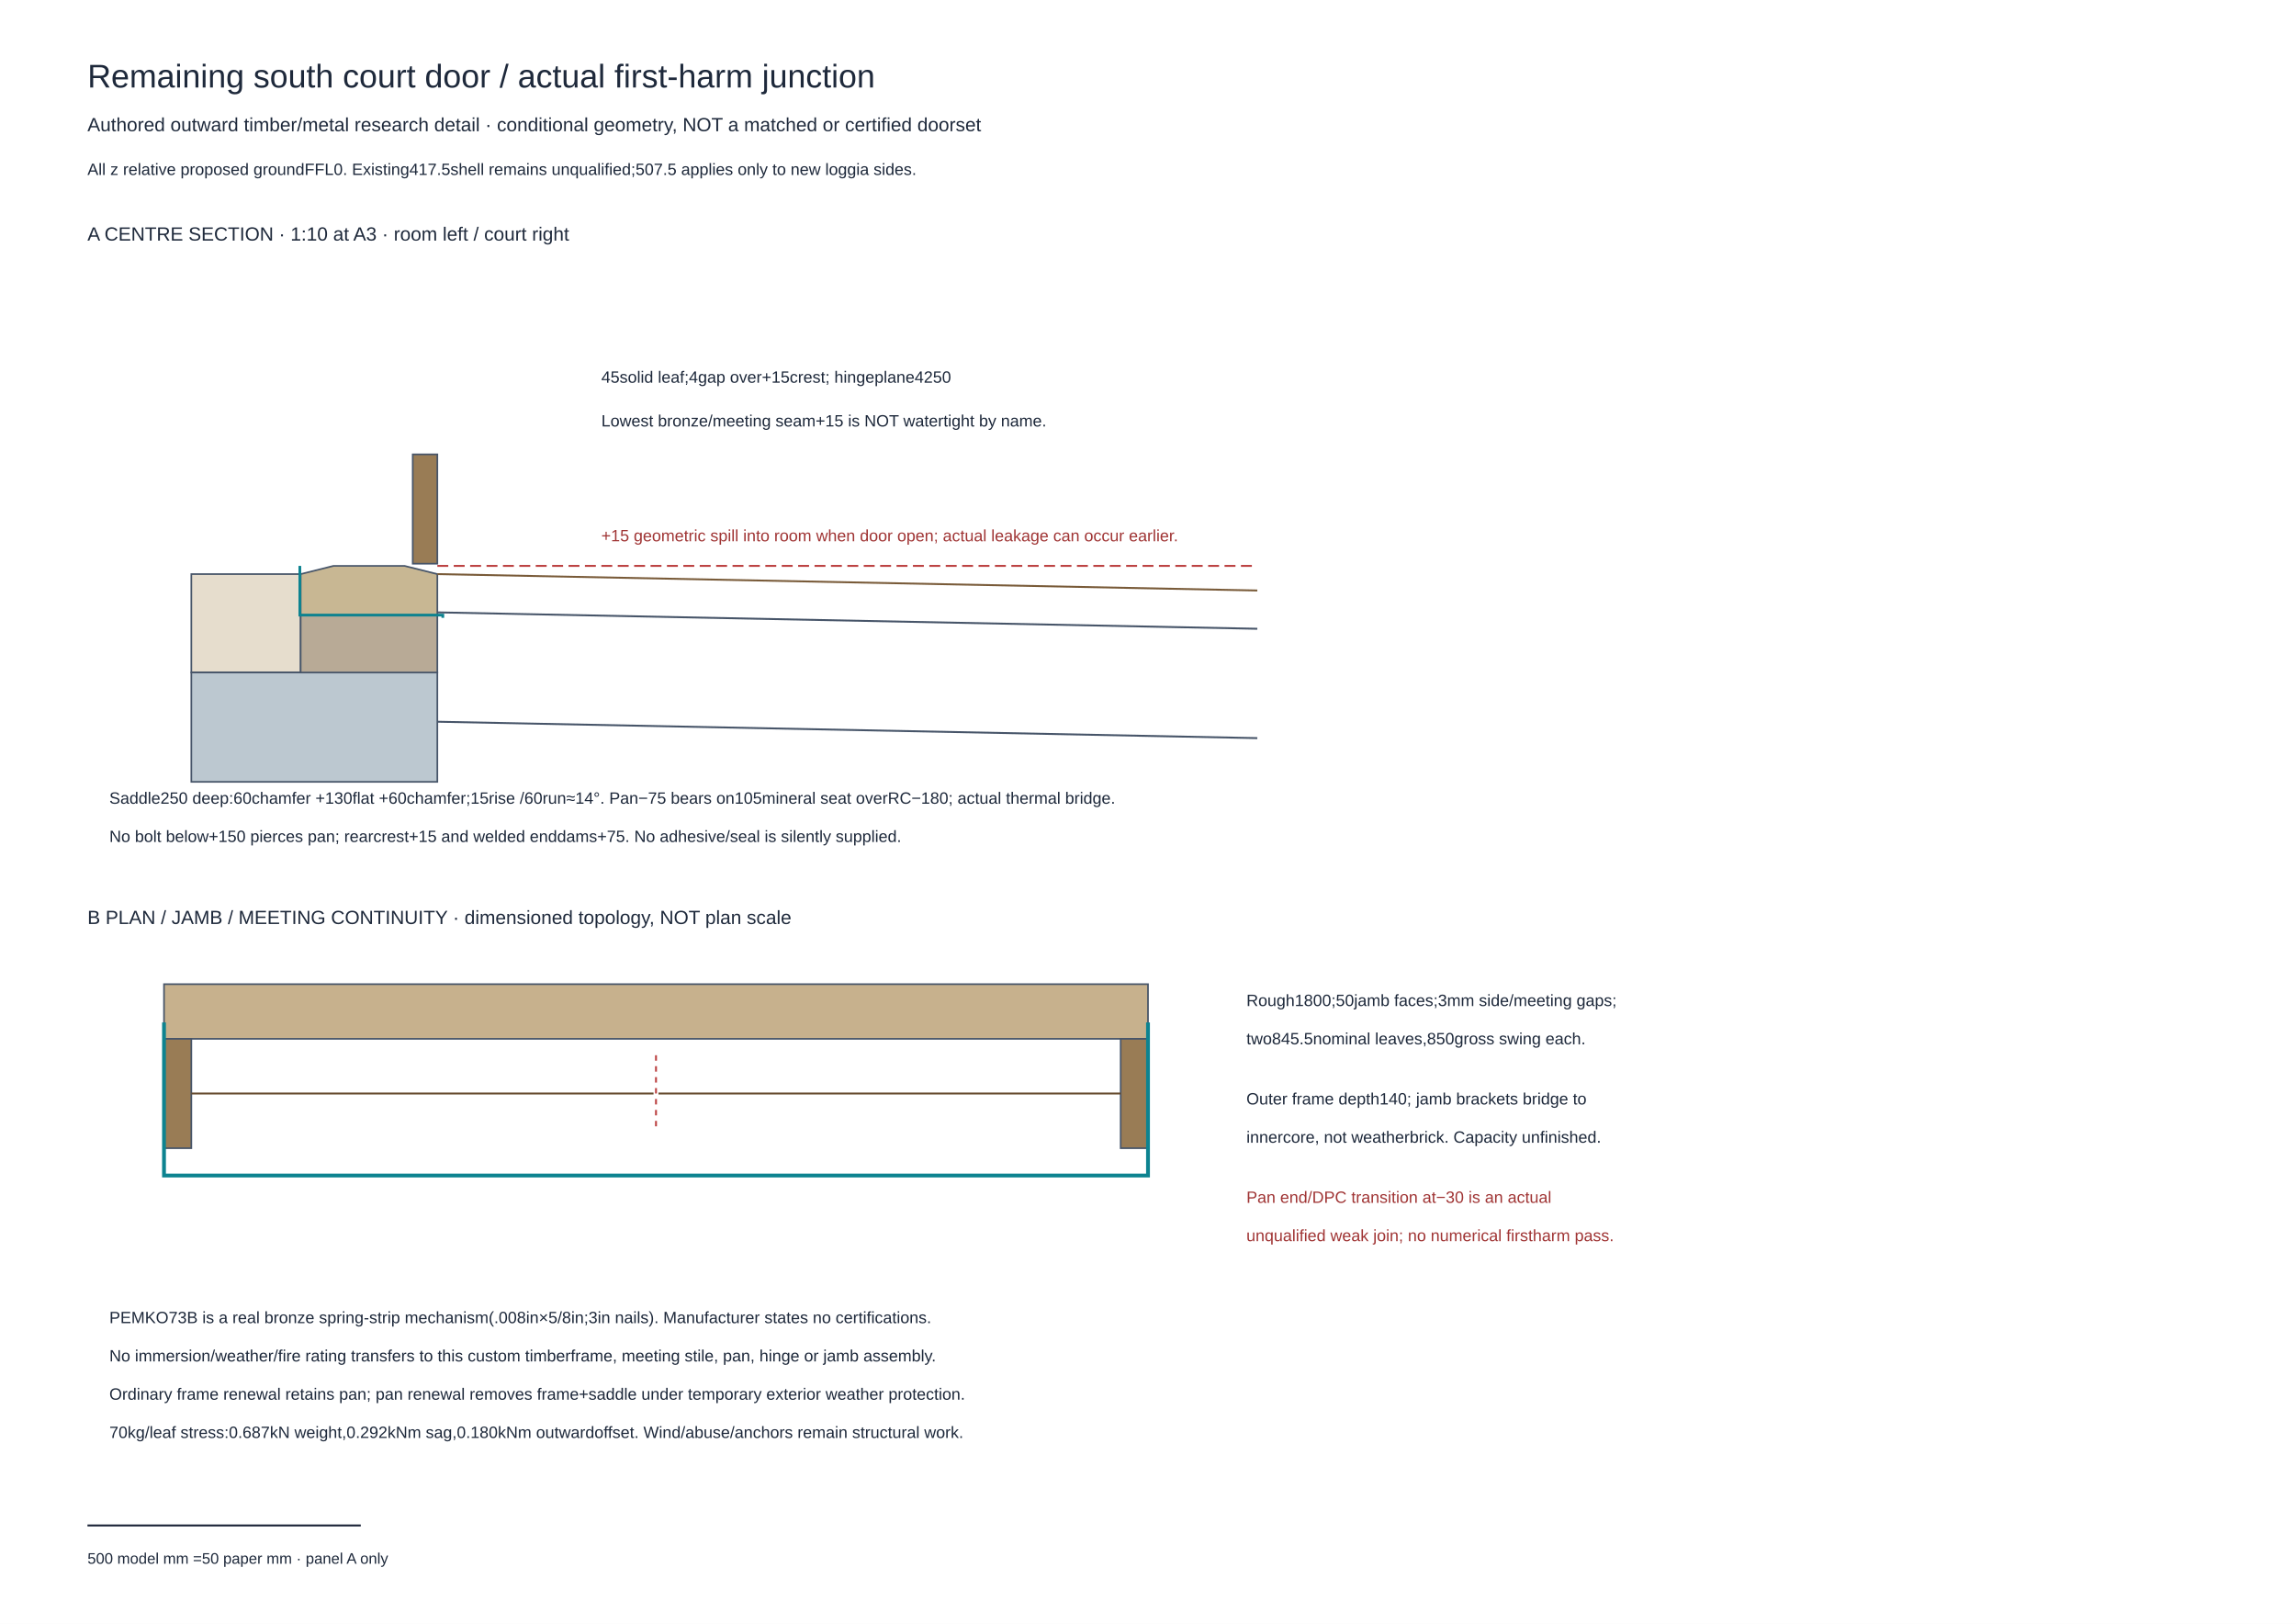
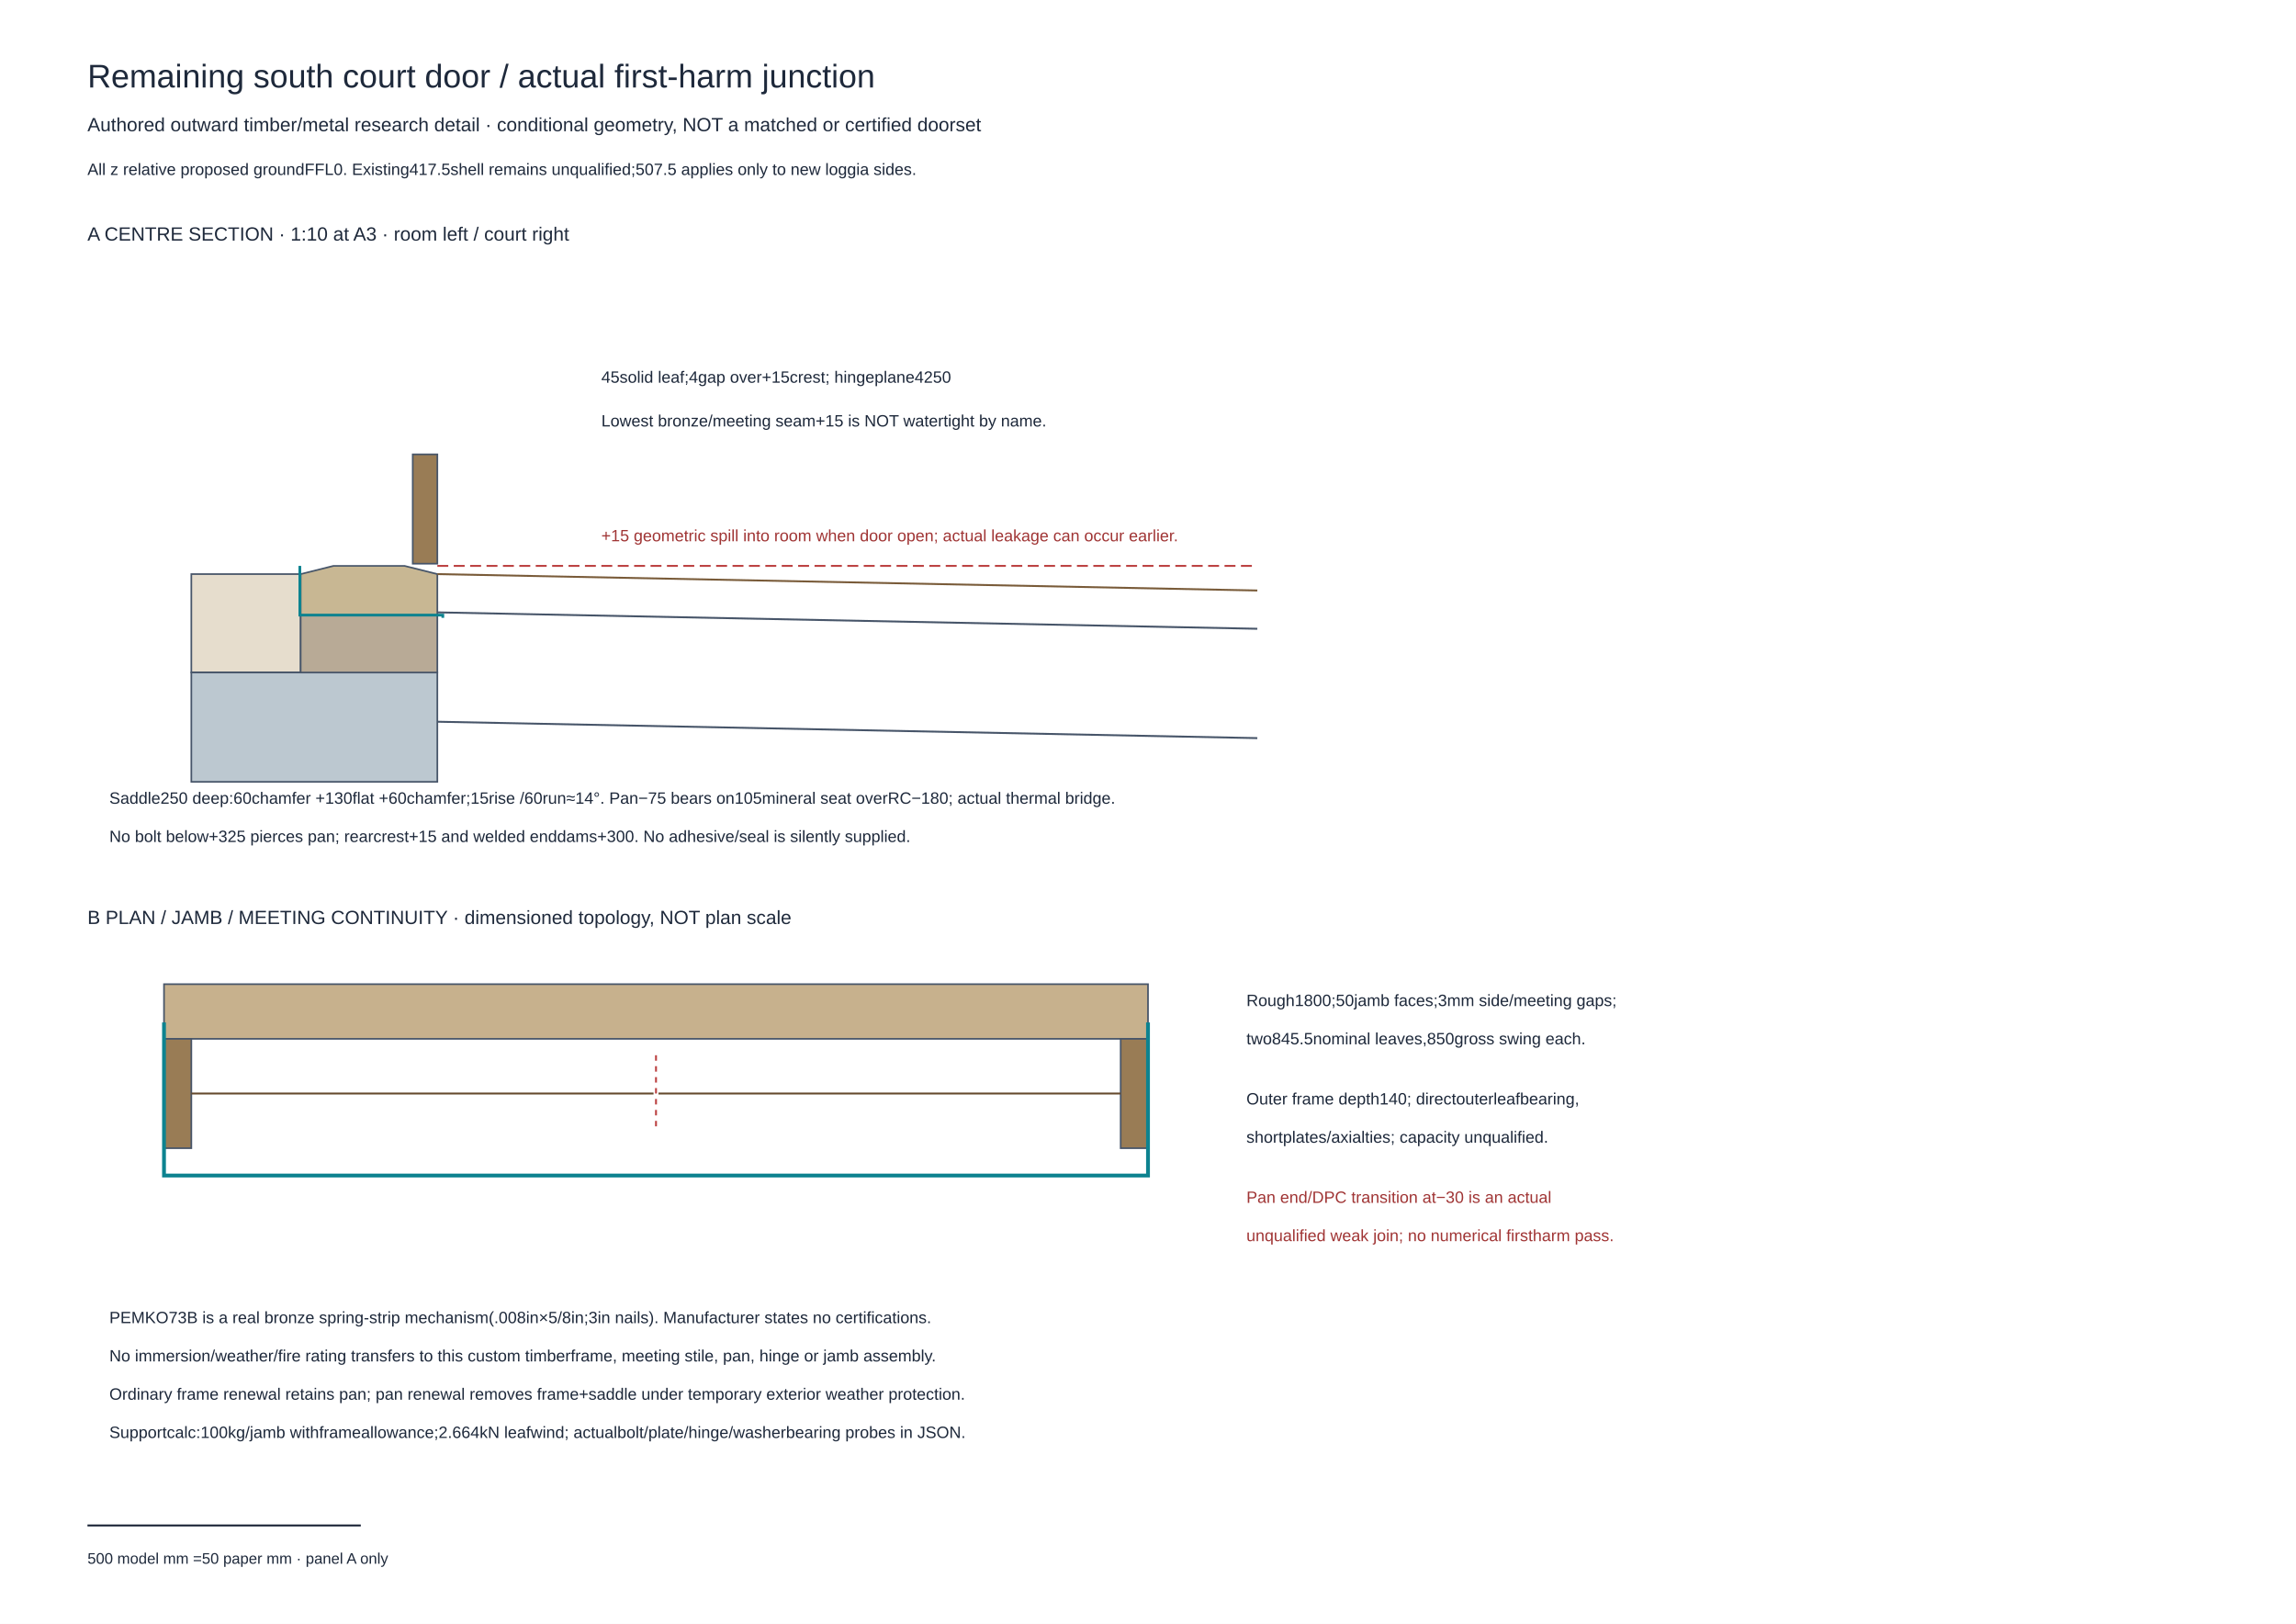
<svg xmlns="http://www.w3.org/2000/svg" width="420mm" height="297mm" viewBox="0 0 420 297">
  <rect width="420" height="297" fill="white" />
  <g font-family="Arial,sans-serif">
    <text x="16" y="16" font-size="6" fill="#1e293b">Remaining south court door / actual first-harm junction</text>
    <text x="16" y="24" font-size="3.5" fill="#1e293b">Authored outward timber/metal research detail · conditional geometry, NOT a matched or certified doorset</text>
    <text x="16" y="32" font-size="3" fill="#1e293b">All z relative proposed groundFFL0. Existing417.5shell remains unqualified;507.5 applies only to new loggia sides.</text>
    <text x="16" y="44" font-size="3.5" fill="#1e293b">A  CENTRE SECTION · 1:10 at A3 · room left / court right</text>
    <rect x="35" y="105" width="20" height="18" fill="#e6ddcd" stroke="#475569" stroke-width=".3" />
    <rect x="35" y="123" width="45" height="20" fill="#bcc8d0" stroke="#475569" stroke-width=".3" />
    <rect x="55" y="112.5" width="25" height="10.5" fill="#b8aa96" stroke="#475569" stroke-width=".3" />
    <polygon points="55,105 61,103.5 74,103.5 80,105 80,112.5 55,112.5" fill="#c8b793" stroke="#475569" stroke-width=".3" />
    <polyline points="54.85,103.5 54.85,112.5 81,112.5 81,113" fill="none" stroke="#0d8390" stroke-width=".5" />
    <rect x="75.5" y="83.1" width="4.5" height="20" fill="#997c55" stroke="#475569" stroke-width=".3" />
    <text x="110" y="70" font-size="3" fill="#1e293b">45solid leaf;4gap over+15crest; hingeplane4250</text>
    <text x="110" y="78" font-size="3" fill="#1e293b">Lowest bronze/meeting seam+15 is NOT watertight by name.</text>
    <line x1="80" y1="105" x2="230" y2="108" stroke="#795b39" stroke-width=".35" />
    <line x1="80" y1="112" x2="230" y2="115" stroke="#475569" stroke-width=".35" />
    <line x1="80" y1="132" x2="230" y2="135" stroke="#475569" stroke-width=".35" />
    <line x1="80" y1="103.5" x2="230" y2="103.5" stroke="#bb4141" stroke-width=".35" stroke-dasharray="2 1" />
    <text x="110" y="99" font-size="3" fill="#a03535">+15 geometric spill into room when door open; actual leakage can occur earlier.</text>
    <text x="20" y="147" font-size="3" fill="#1e293b">Saddle250 deep:60chamfer +130flat +60chamfer;15rise /60run≈14°. Pan−75 bears on105mineral seat overRC−180; actual thermal bridge.</text>
-     <text x="20" y="154" font-size="3" fill="#1e293b">No bolt below+150 pierces pan; rearcrest+15 and welded enddams+75. No adhesive/seal is silently supplied.</text>
+     <text x="20" y="154" font-size="3" fill="#1e293b">No bolt below+325 pierces pan; rearcrest+15 and welded enddams+300. No adhesive/seal is silently supplied.</text>
    <text x="16" y="169" font-size="3.5" fill="#1e293b">B  PLAN / JAMB / MEETING CONTINUITY · dimensioned topology, NOT plan scale</text>
    <rect x="30" y="180" width="180" height="10" fill="#c7b18d" stroke="#475569" stroke-width=".3" />
    <rect x="30" y="190" width="5" height="20" fill="#997c55" stroke="#475569" stroke-width=".3" />
    <rect x="205" y="190" width="5" height="20" fill="#997c55" stroke="#475569" stroke-width=".3" />
    <line x1="35" y1="200" x2="119.55" y2="200" stroke="#654a2d" stroke-width=".35" />
    <line x1="120.45" y1="200" x2="205" y2="200" stroke="#654a2d" stroke-width=".35" />
    <line x1="120" y1="193" x2="120" y2="207" stroke="#bb4141" stroke-width=".35" stroke-dasharray="1 1" />
    <polyline points="30,187 30,215 210,215 210,187" fill="none" stroke="#0d8390" stroke-width=".7" />
    <text x="228" y="184" font-size="3" fill="#1e293b">Rough1800;50jamb faces;3mm side/meeting gaps;</text>
    <text x="228" y="191" font-size="3" fill="#1e293b">two845.5nominal leaves,850gross swing each.</text>
-     <text x="228" y="202" font-size="3" fill="#1e293b">Outer frame depth140; jamb brackets bridge to</text>
-     <text x="228" y="209" font-size="3" fill="#1e293b">innercore, not weatherbrick. Capacity unfinished.</text>
+     <text x="228" y="202" font-size="3" fill="#1e293b">Outer frame depth140; directouterleafbearing,</text>
+     <text x="228" y="209" font-size="3" fill="#1e293b">shortplates/axialties; capacity unqualified.</text>
    <text x="228" y="220" font-size="3" fill="#a03535">Pan end/DPC transition at−30 is an actual</text>
    <text x="228" y="227" font-size="3" fill="#a03535">unqualified weak join; no numerical firstharm pass.</text>
    <text x="20" y="242" font-size="3" fill="#1e293b">PEMKO73B is a real bronze spring-strip mechanism(.008in×5/8in;3in nails). Manufacturer states no certifications.</text>
    <text x="20" y="249" font-size="3" fill="#1e293b">No immersion/weather/fire rating transfers to this custom timberframe, meeting stile, pan, hinge or jamb assembly.</text>
    <text x="20" y="256" font-size="3" fill="#1e293b">Ordinary frame renewal retains pan; pan renewal removes frame+saddle under temporary exterior weather protection.</text>
-     <text x="20" y="263" font-size="3" fill="#1e293b">70kg/leaf stress:0.687kN weight,0.292kNm sag,0.180kNm outwardoffset. Wind/abuse/anchors remain structural work.</text>
+     <text x="20" y="263" font-size="3" fill="#1e293b">Supportcalc:100kg/jamb withframeallowance;2.664kN leafwind; actualbolt/plate/hinge/washerbearing probes in JSON.</text>
    <line x1="16" y1="279" x2="66" y2="279" stroke="#172033" stroke-width=".35" />
    <text x="16" y="286" font-size="2.8" fill="#1e293b">500 model mm =50 paper mm · panel A only</text>
  </g>
</svg>
